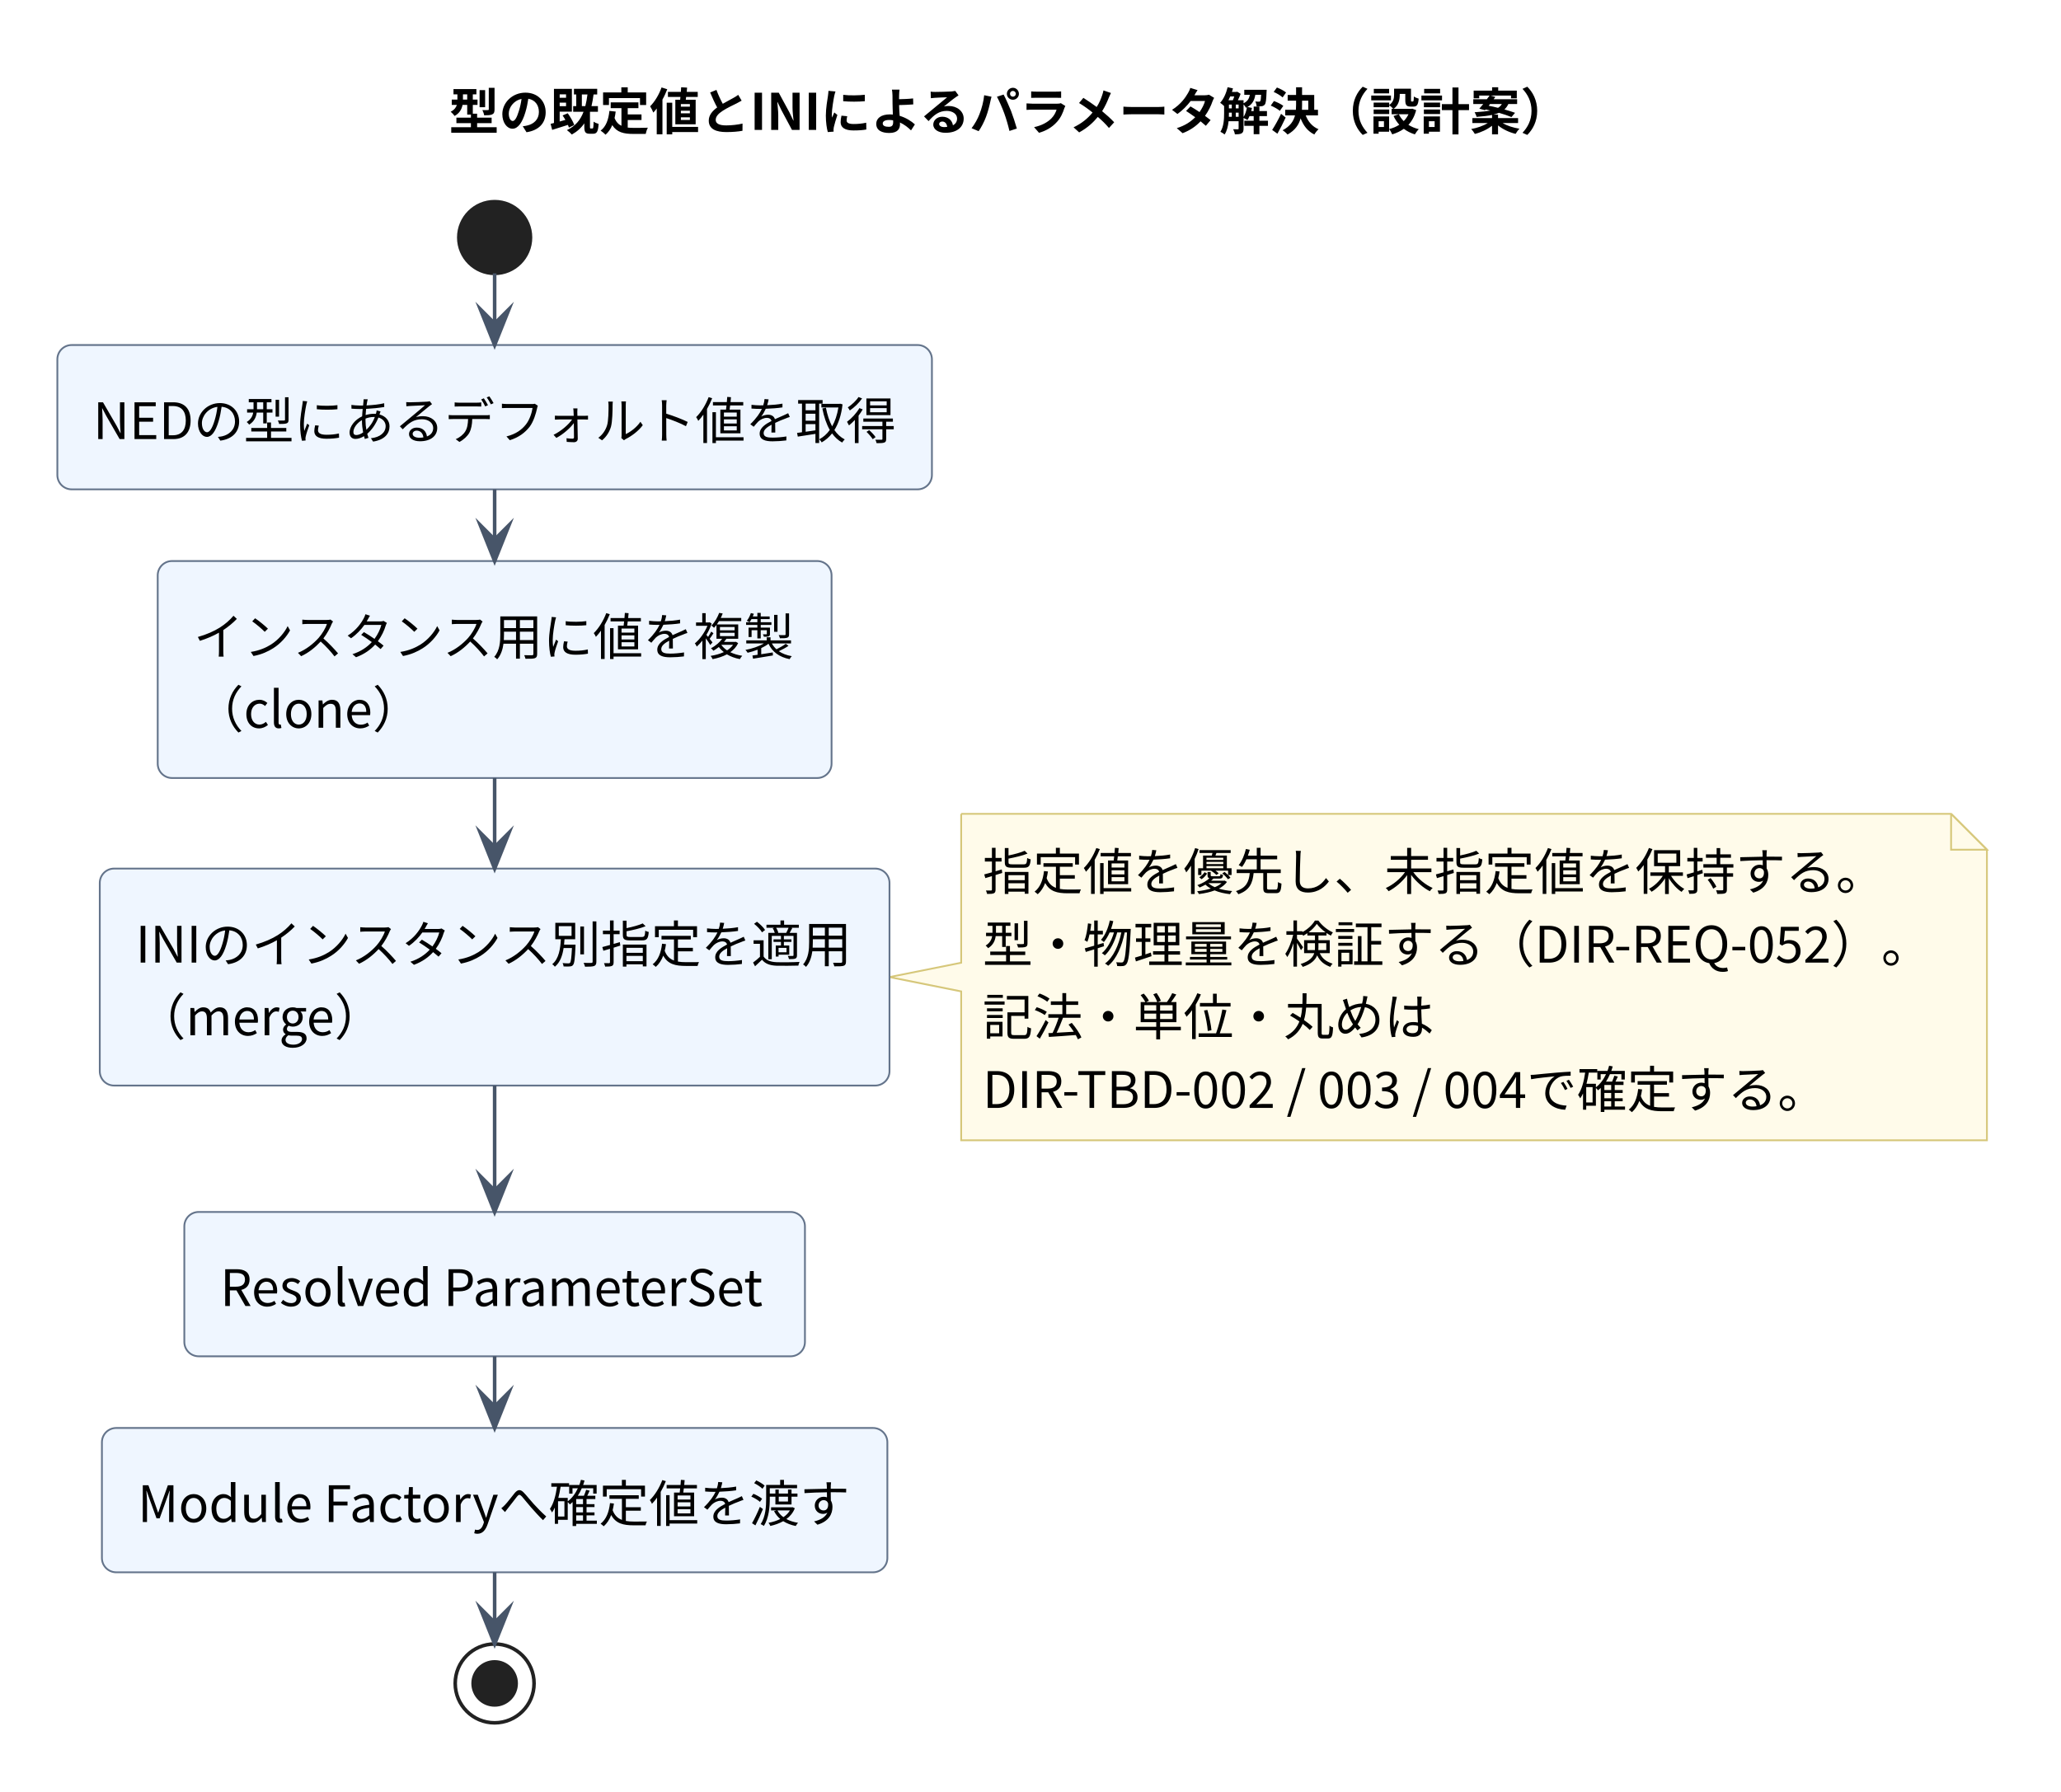
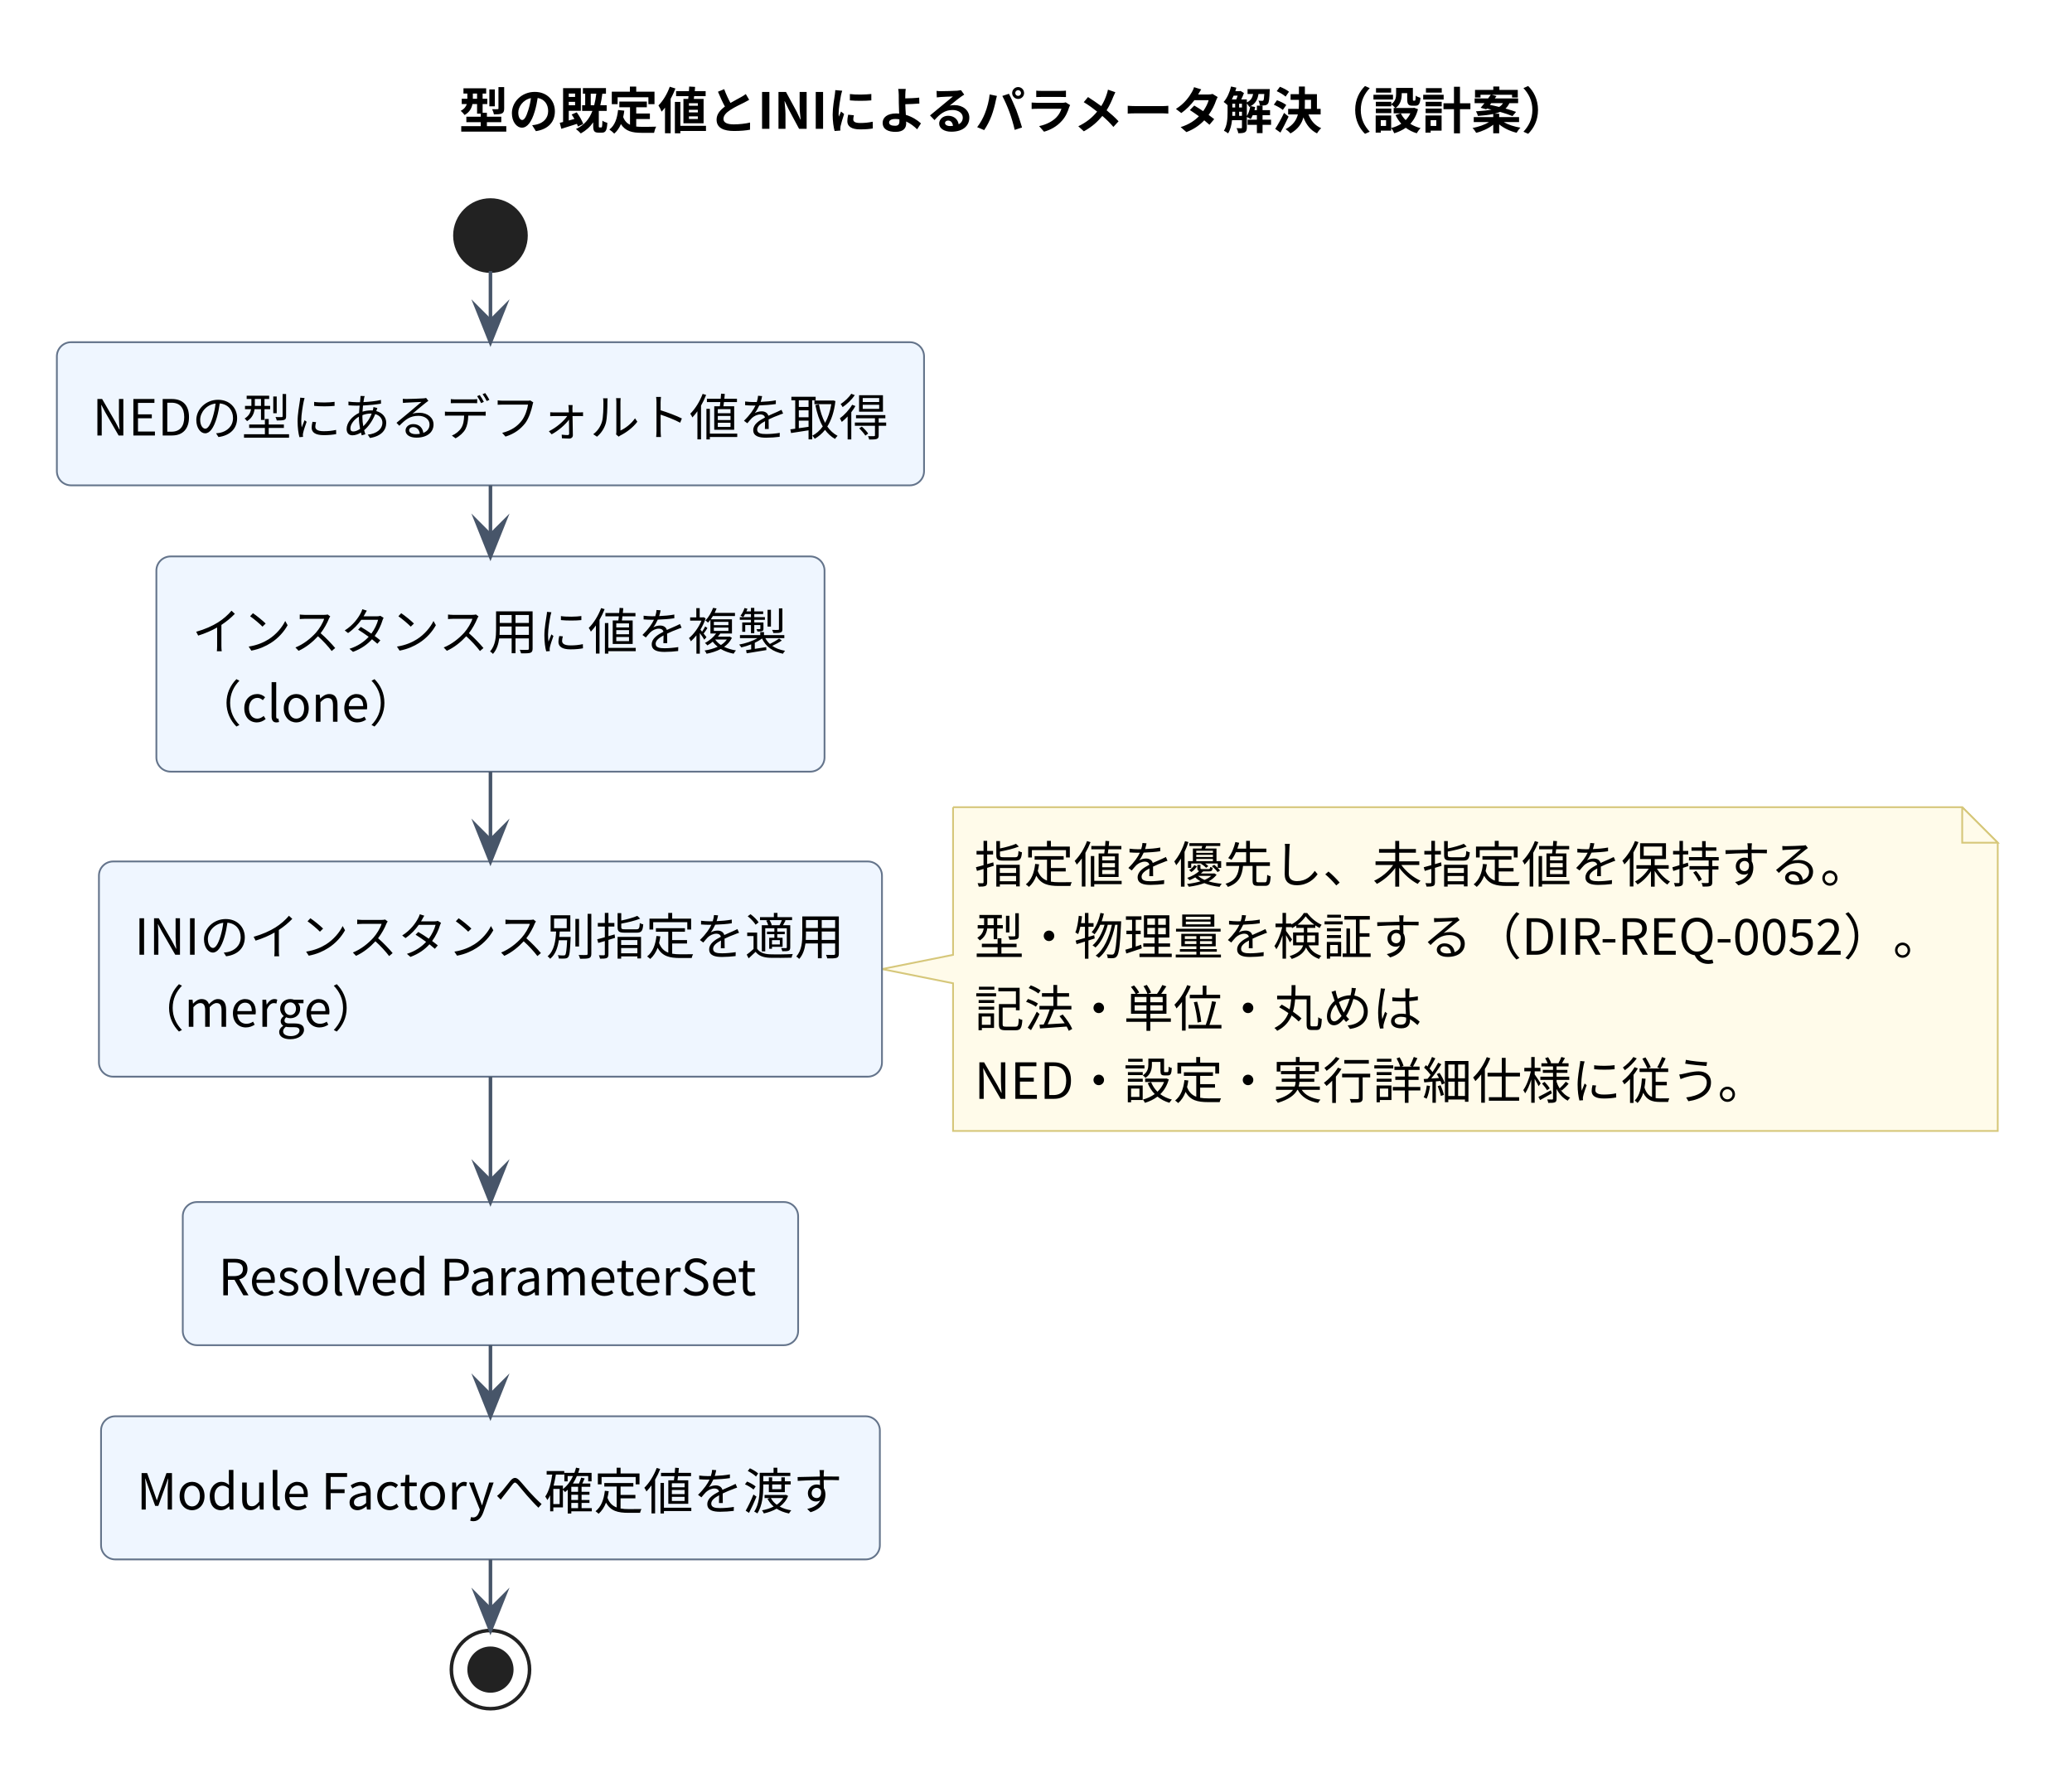
- <svg xmlns="http://www.w3.org/2000/svg" version="1.1" data-diagram-type="ACTIVITY" style="width:575px;height:500px;background:#FFFFFF;" width="575px" height="500px" viewBox="0 0 575 500" zoomAndPan="magnify" preserveAspectRatio="none" contentStyleType="text/css">
+ <svg xmlns="http://www.w3.org/2000/svg" version="1.1" data-diagram-type="ACTIVITY" style="width:583px;height:500px;background:#FFFFFF;" width="583px" height="500px" viewBox="0 0 583 500" zoomAndPan="magnify" preserveAspectRatio="none" contentStyleType="text/css">
  <defs />
  <g font-family="sans-serif" lengthAdjust="spacing">
    <g class="title" data-source-line="25">
-       <text x="125.255" y="36.24" fill="#000" font-size="14" textLength="322.825" font-weight="700" font-family="Noto Sans CJK JP">型の既定値とINIによるパラメータ解決（設計案）</text>
+       <text x="129.14" y="36.24" fill="#000" font-size="14" textLength="322.825" font-weight="700" font-family="Noto Sans CJK JP">型の既定値とINIによるパラメータ解決（設計案）</text>
    </g>
    <ellipse cx="138" cy="66.272" rx="10" ry="10" fill="#222" style="stroke:#222;stroke-width:1;" />
    <rect x="16" y="96.272" width="243.999" height="40.272" fill="#EFF6FF" style="stroke:#64748B;stroke-width:0.5;" rx="4" ry="4" />
    <text x="26" y="122.512" fill="#000" font-size="14" textLength="223.999" font-family="Noto Sans CJK JP">NEDの型にあるデフォルト値を取得</text>
    <rect x="44" y="156.544" width="187.999" height="60.544" fill="#EFF6FF" style="stroke:#64748B;stroke-width:0.5;" rx="4" ry="4" />
    <text x="54" y="182.784" fill="#000" font-size="14" textLength="167.999" font-family="Noto Sans CJK JP">インスタンス用に値を複製</text>
    <text x="54" y="203.056" fill="#000" font-size="14" textLength="63.896" font-family="Noto Sans CJK JP">（clone）</text>
-     <path d="M268.162,227.088 L268.162,268.631 L248.162,272.631 L268.162,276.631 L268.162,318.175 A0,0 0 0 0 268.162,318.175 L554.335,318.175 A0,0 0 0 0 554.335,318.175 L554.335,237.088 L544.335,227.088 L268.162,227.088 A0,0 0 0 0 268.162,227.088" style="stroke:#D6C77A;stroke-width:0.5;" fill="#FFFBEA" />
-     <path d="M544.335,227.088 L544.335,237.088 L554.335,237.088 L544.335,227.088" style="stroke:#D6C77A;stroke-width:0.5;" fill="#FFFBEA" />
+     <path d="M268.162,227.088 L268.162,268.631 L248.162,272.631 L268.162,276.631 L268.162,318.175 A0,0 0 0 0 268.162,318.175 L562.105,318.175 A0,0 0 0 0 562.105,318.175 L562.105,237.088 L552.105,227.088 L268.162,227.088 A0,0 0 0 0 268.162,227.088" style="stroke:#D6C77A;stroke-width:0.5;" fill="#FFFBEA" />
+     <path d="M552.105,227.088 L552.105,237.088 L562.105,237.088 L552.105,227.088" style="stroke:#D6C77A;stroke-width:0.5;" fill="#FFFBEA" />
    <text x="274.162" y="248.328" fill="#000" font-size="14" textLength="251.999" font-family="Noto Sans CJK JP">指定値を優先し、未指定値を保持する。</text>
-     <text x="274.162" y="268.599" fill="#000" font-size="14" textLength="265.173" font-family="Noto Sans CJK JP">型・物理量を検証する（DIR-REQ-052）。</text>
+     <text x="274.162" y="268.599" fill="#000" font-size="14" textLength="272.943" font-family="Noto Sans CJK JP">型・物理量を検証する（DIR-REQ-0052）。</text>
    <text x="274.162" y="288.871" fill="#000" font-size="14" textLength="125.999" font-family="Noto Sans CJK JP">記法・単位・丸めは</text>
-     <text x="274.162" y="309.143" fill="#000" font-size="14" textLength="237.005" font-family="Noto Sans CJK JP">DIR-TBD-002 / 003 / 004で確定する。</text>
+     <text x="274.162" y="309.143" fill="#000" font-size="14" textLength="223.999" font-family="Noto Sans CJK JP">NED・設定・実行詳細仕様に従う。</text>
    <rect x="27.837" y="242.36" width="220.325" height="60.544" fill="#EFF6FF" style="stroke:#64748B;stroke-width:0.5;" rx="4" ry="4" />
    <text x="37.837" y="268.599" fill="#000" font-size="14" textLength="200.325" font-family="Noto Sans CJK JP">INIのインスタンス別指定を適用</text>
    <text x="37.837" y="288.871" fill="#000" font-size="14" textLength="69.804" font-family="Noto Sans CJK JP">（merge）</text>
    <rect x="51.427" y="338.175" width="173.145" height="40.272" fill="#EFF6FF" style="stroke:#64748B;stroke-width:0.5;" rx="4" ry="4" />
    <text x="61.427" y="364.415" fill="#000" font-size="14" textLength="153.145" font-family="Noto Sans CJK JP">Resolved ParameterSet</text>
    <rect x="28.432" y="398.447" width="219.135" height="40.272" fill="#EFF6FF" style="stroke:#64748B;stroke-width:0.5;" rx="4" ry="4" />
    <text x="38.432" y="424.687" fill="#000" font-size="14" textLength="199.135" font-family="Noto Sans CJK JP">Module Factoryへ確定値を渡す</text>
    <ellipse cx="138" cy="469.719" rx="11" ry="11" fill="none" style="stroke:#222;stroke-width:1;" />
    <ellipse cx="138" cy="469.719" rx="6" ry="6" fill="#222" style="stroke:#222;stroke-width:1;" />
    <line x1="138" y1="76.272" x2="138" y2="96.272" style="stroke:#475569;stroke-width:1;" />
    <polygon points="134,86.272,138,96.272,142,86.272,138,90.272" fill="#475569" style="stroke:#475569;stroke-width:1;stroke-linejoin:miter;stroke-miterlimit:10;" />
    <line x1="138" y1="136.544" x2="138" y2="156.544" style="stroke:#475569;stroke-width:1;" />
    <polygon points="134,146.544,138,156.544,142,146.544,138,150.544" fill="#475569" style="stroke:#475569;stroke-width:1;stroke-linejoin:miter;stroke-miterlimit:10;" />
    <line x1="138" y1="217.088" x2="138" y2="242.36" style="stroke:#475569;stroke-width:1;" />
    <polygon points="134,232.36,138,242.36,142,232.36,138,236.36" fill="#475569" style="stroke:#475569;stroke-width:1;stroke-linejoin:miter;stroke-miterlimit:10;" />
    <line x1="138" y1="302.903" x2="138" y2="338.175" style="stroke:#475569;stroke-width:1;" />
    <polygon points="134,328.175,138,338.175,142,328.175,138,332.175" fill="#475569" style="stroke:#475569;stroke-width:1;stroke-linejoin:miter;stroke-miterlimit:10;" />
    <line x1="138" y1="378.447" x2="138" y2="398.447" style="stroke:#475569;stroke-width:1;" />
    <polygon points="134,388.447,138,398.447,142,388.447,138,392.447" fill="#475569" style="stroke:#475569;stroke-width:1;stroke-linejoin:miter;stroke-miterlimit:10;" />
    <line x1="138" y1="438.719" x2="138" y2="458.719" style="stroke:#475569;stroke-width:1;" />
    <polygon points="134,448.719,138,458.719,142,448.719,138,452.719" fill="#475569" style="stroke:#475569;stroke-width:1;stroke-linejoin:miter;stroke-miterlimit:10;" />
  </g>
</svg>
